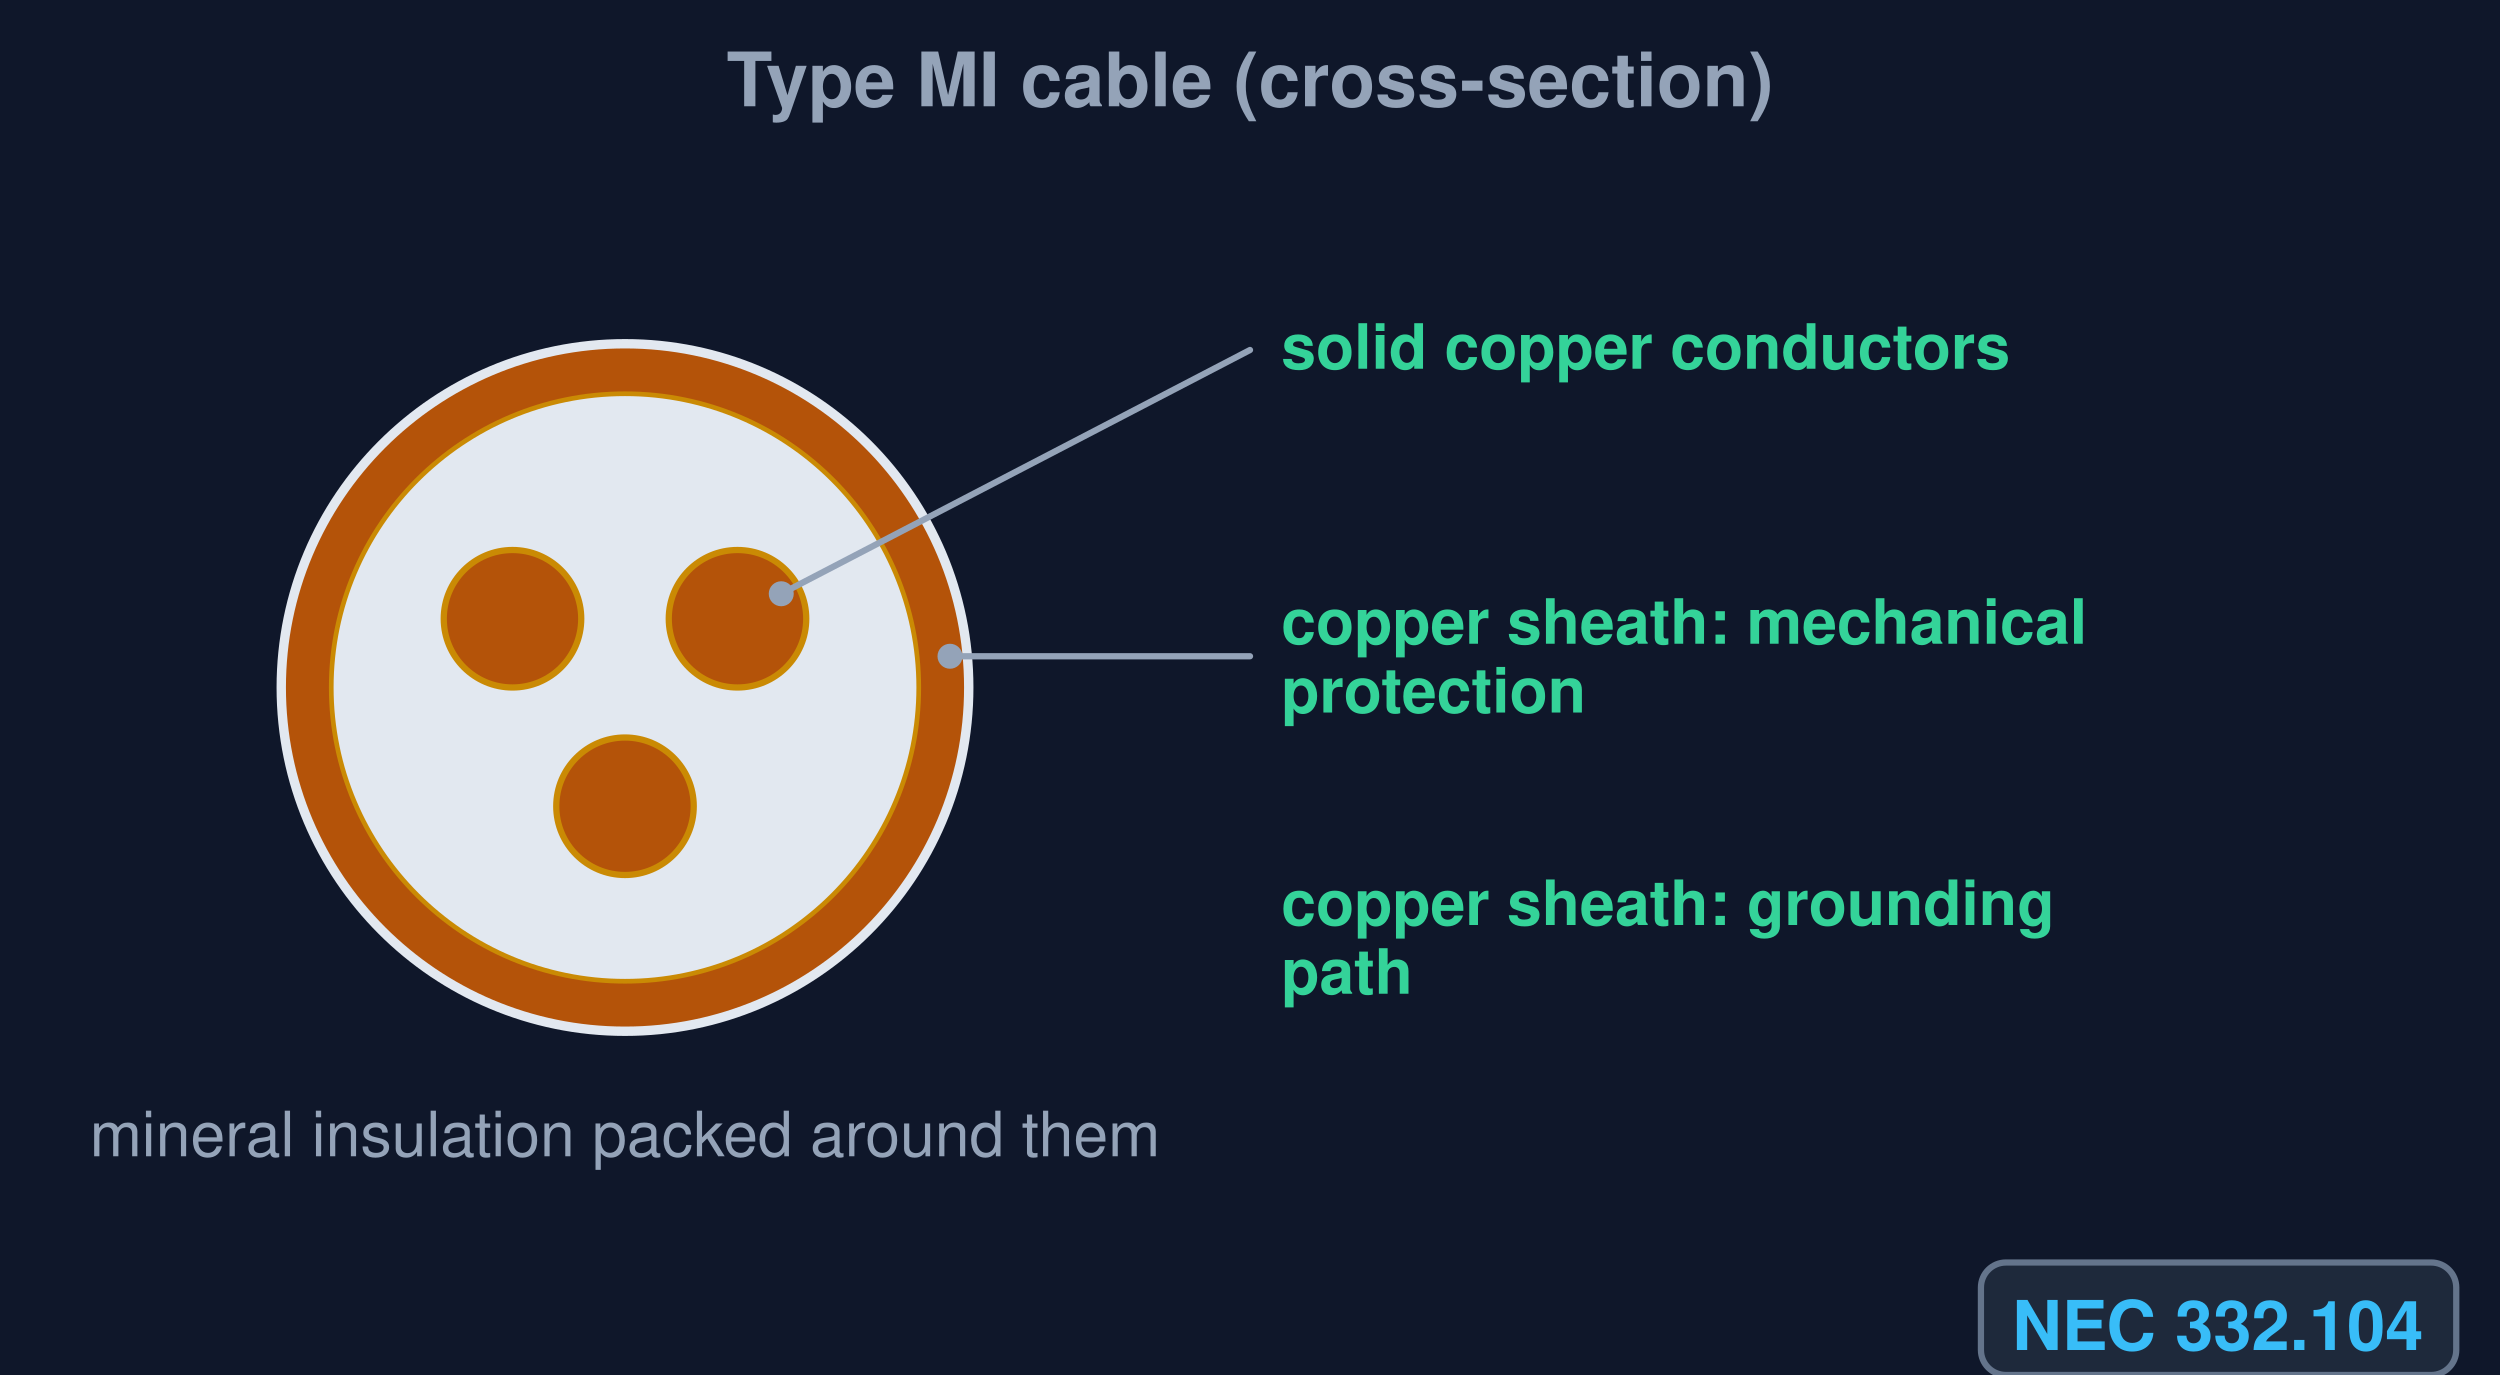
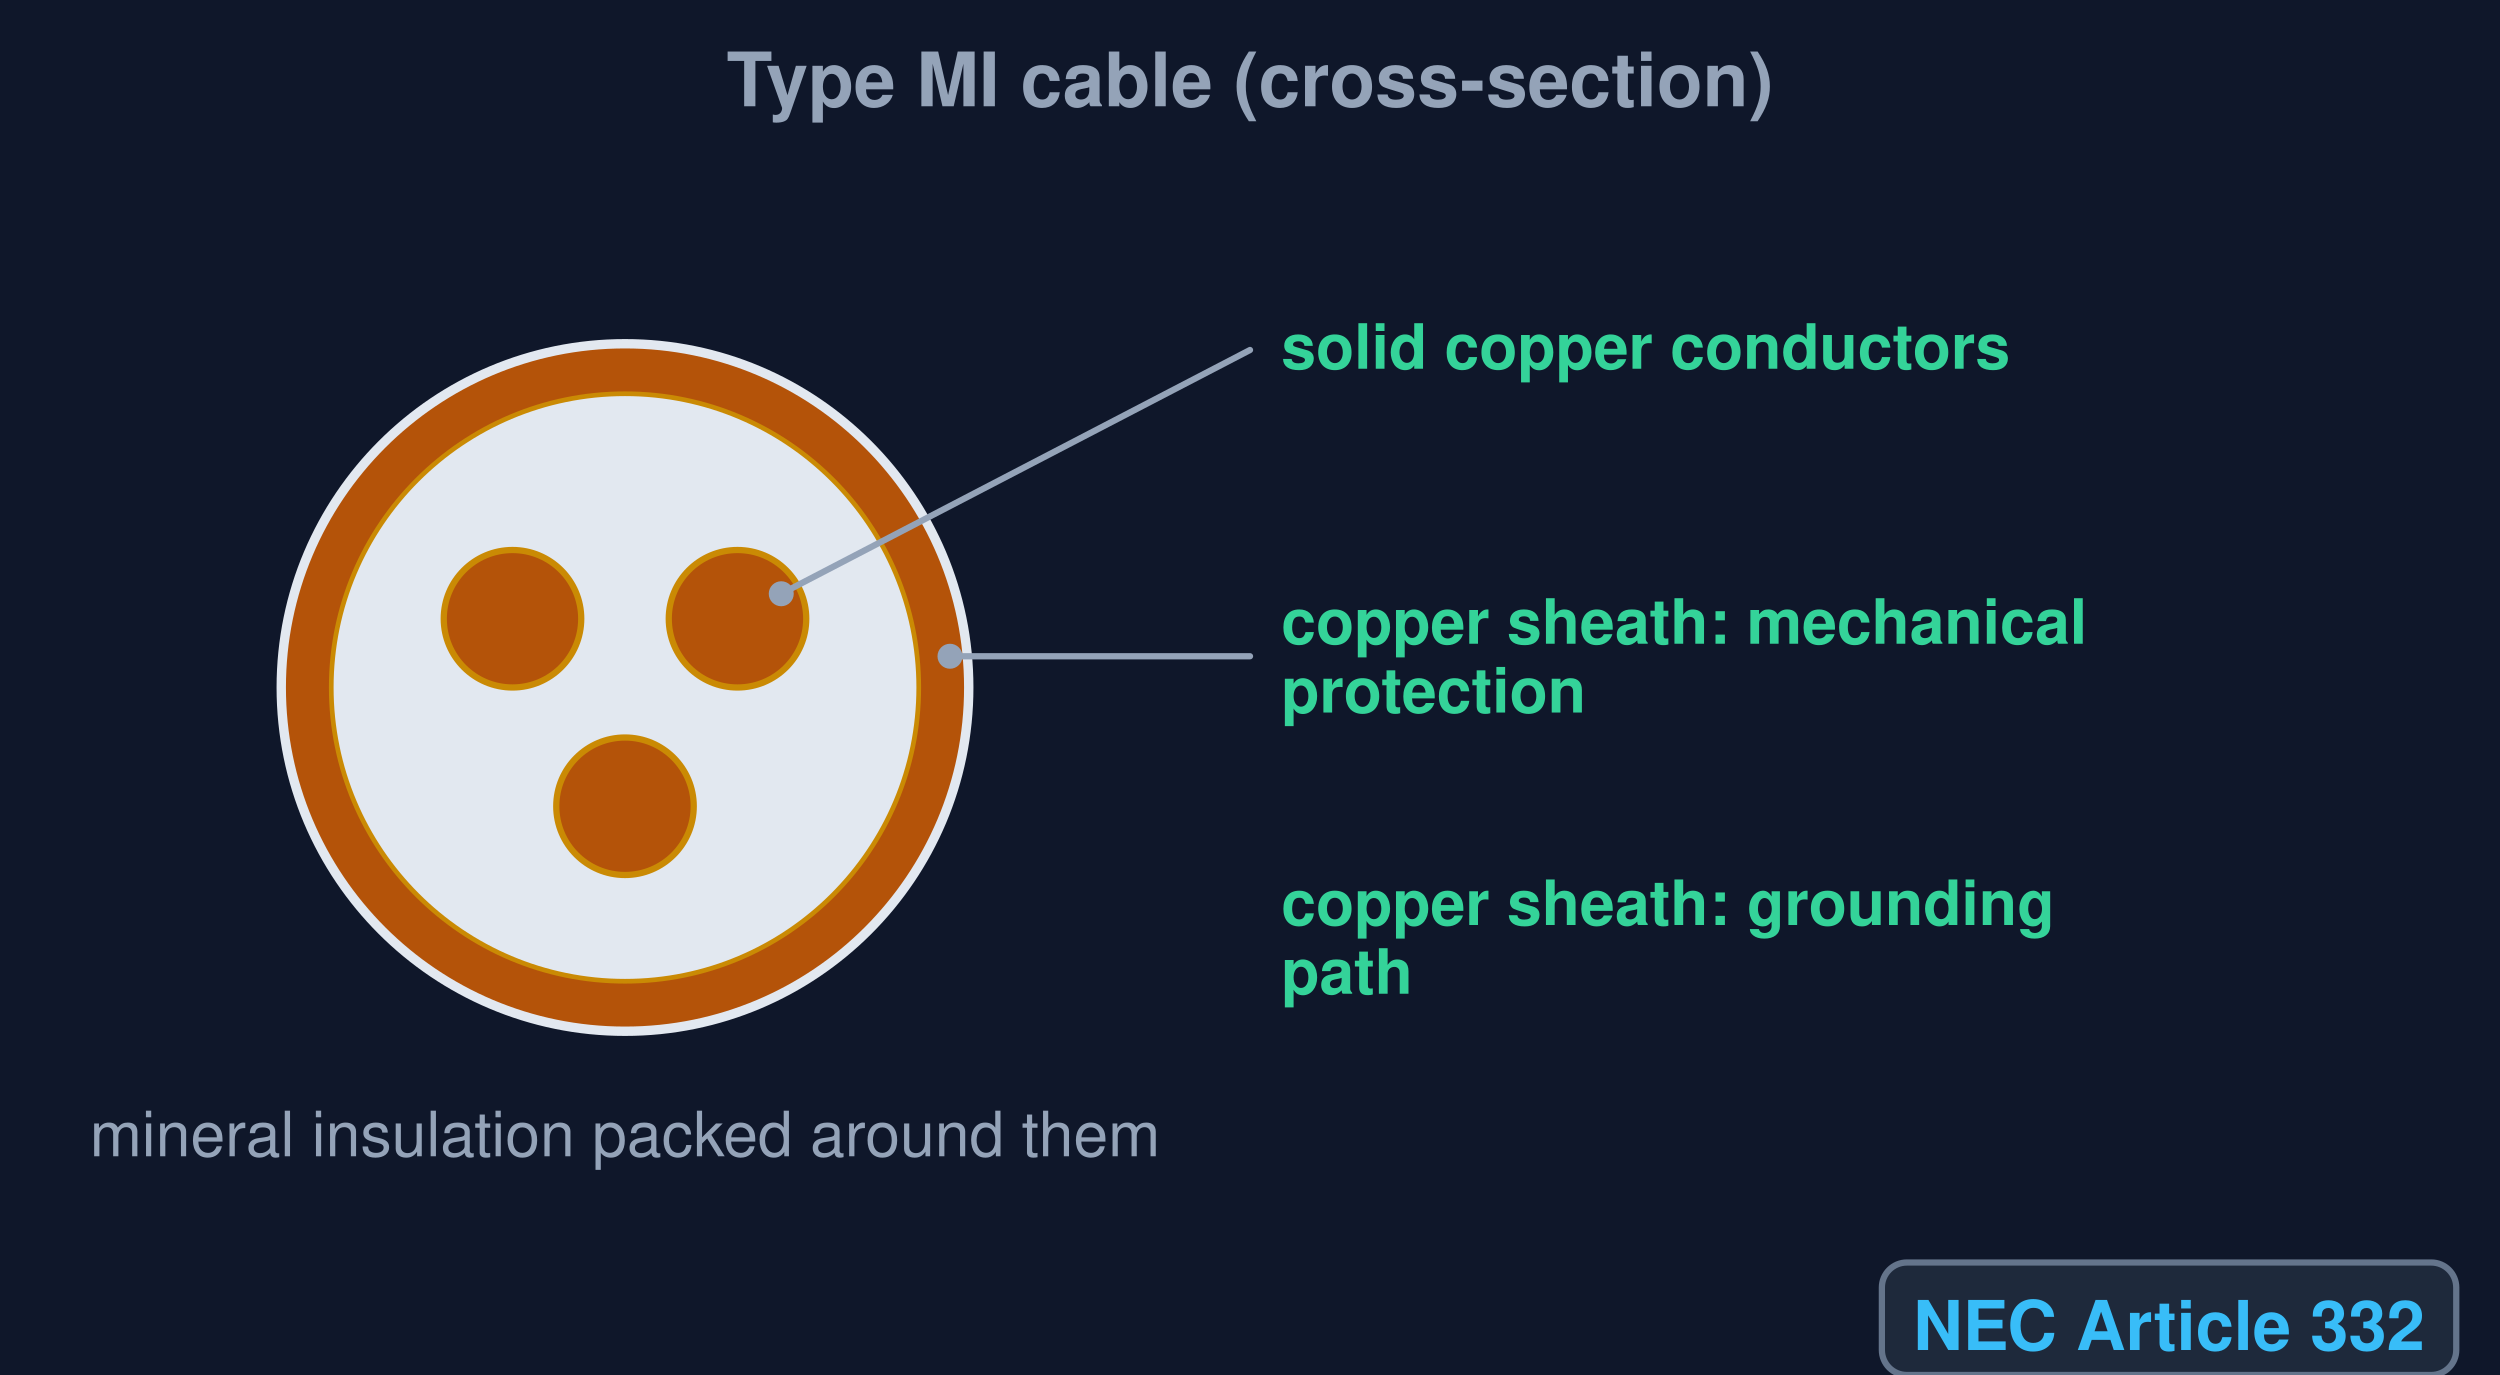
<svg xmlns="http://www.w3.org/2000/svg" width="800" height="440" viewBox="0 0 800 440">
  <rect x="0.0" y="0.0" width="800.0" height="440.0" rx="0" fill="#0f172a" fill-opacity="1.0" stroke="none" stroke-width="2" />
  <text x="400.0" y="34.0" font-family="Helvetica, Arial, sans-serif" font-size="24" font-weight="bold" fill="#94a3b8" text-anchor="middle">Type MI cable (cross-section)</text>
  <circle cx="200.0" cy="220.0" r="110" fill="#b45309" stroke="#e2e8f0" stroke-width="3" />
  <circle cx="200.0" cy="220.0" r="94" fill="#e2e8f0" stroke="#ca8a04" stroke-width="1.5" />
  <circle cx="164.0" cy="198.0" r="22" fill="#b45309" stroke="#ca8a04" stroke-width="2" />
  <circle cx="236.0" cy="198.0" r="22" fill="#b45309" stroke="#ca8a04" stroke-width="2" />
  <circle cx="200.0" cy="258.0" r="22" fill="#b45309" stroke="#ca8a04" stroke-width="2" />
  <text x="200.0" y="370.0" font-family="Helvetica, Arial, sans-serif" font-size="20" fill="#94a3b8" text-anchor="middle">mineral insulation packed around them</text>
  <line x1="400.0" y1="112.0" x2="250.0" y2="190.0" stroke="#94a3b8" stroke-width="2" stroke-linecap="round" stroke-opacity="1.0" />
  <circle cx="250.0" cy="190.0" r="4" fill="#94a3b8" stroke="none" stroke-width="2" />
  <text x="410.0" y="118.0" font-family="Helvetica, Arial, sans-serif" font-size="20" font-weight="bold" fill="#34d399" text-anchor="start">solid copper conductors</text>
  <line x1="400.0" y1="210.0" x2="304.0" y2="210.0" stroke="#94a3b8" stroke-width="2" stroke-linecap="round" stroke-opacity="1.0" />
  <circle cx="304.0" cy="210.0" r="4" fill="#94a3b8" stroke="none" stroke-width="2" />
  <text x="410.0" y="206.0" font-family="Helvetica, Arial, sans-serif" font-size="20" font-weight="bold" fill="#34d399" text-anchor="start">copper sheath: mechanical</text>
  <text x="410.0" y="228.0" font-family="Helvetica, Arial, sans-serif" font-size="20" font-weight="bold" fill="#34d399" text-anchor="start">protection</text>
  <text x="410.0" y="296.0" font-family="Helvetica, Arial, sans-serif" font-size="20" font-weight="bold" fill="#34d399" text-anchor="start">copper sheath: grounding</text>
  <text x="410.0" y="318.0" font-family="Helvetica, Arial, sans-serif" font-size="20" font-weight="bold" fill="#34d399" text-anchor="start">path</text>
-   <rect x="633.9" y="404.0" width="152.1" height="36.0" rx="8" fill="#1e293b" fill-opacity="1.0" stroke="#64748b" stroke-width="2" />
-   <text x="643.9" y="432.0" font-family="Helvetica, Arial, sans-serif" font-size="22" font-weight="bold" fill="#38bdf8" text-anchor="start">NEC 332.104</text>
+   <rect x="602.2" y="404.0" width="183.8" height="36.0" rx="8" fill="#1e293b" fill-opacity="1.0" stroke="#64748b" stroke-width="2" />
+   <text x="612.2" y="432.0" font-family="Helvetica, Arial, sans-serif" font-size="22" font-weight="bold" fill="#38bdf8" text-anchor="start">NEC Article 332</text>
</svg>
